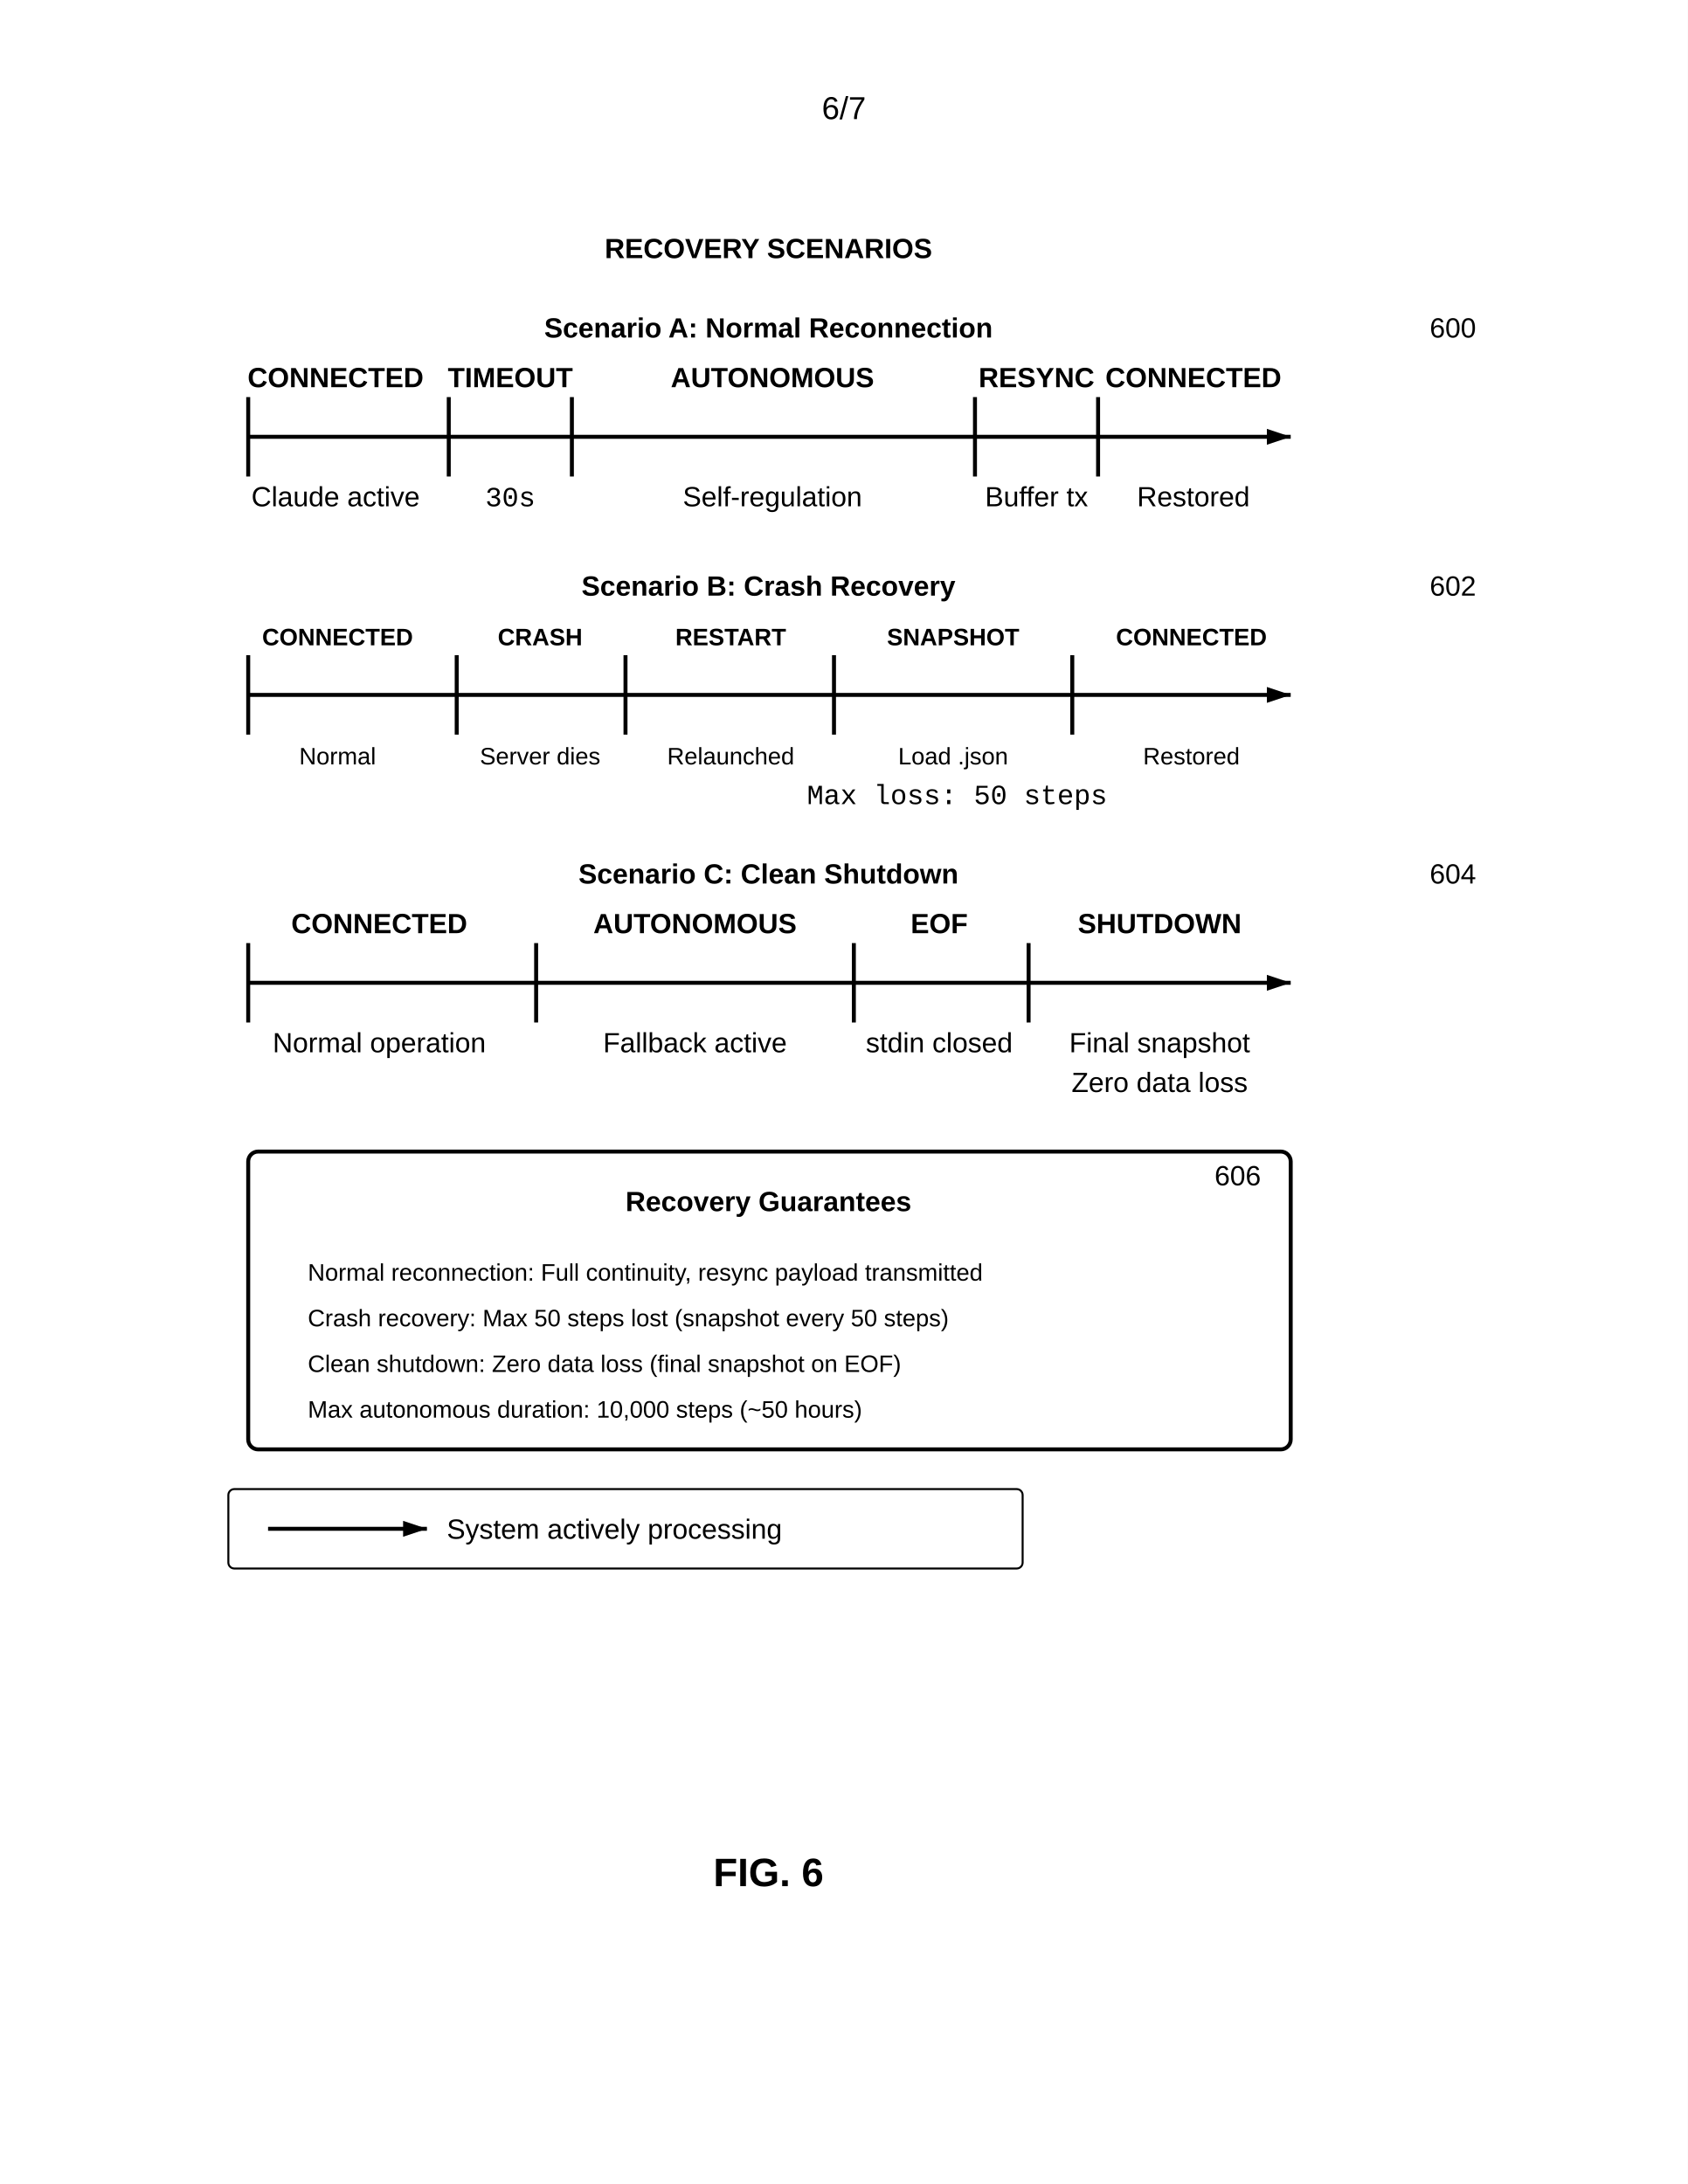
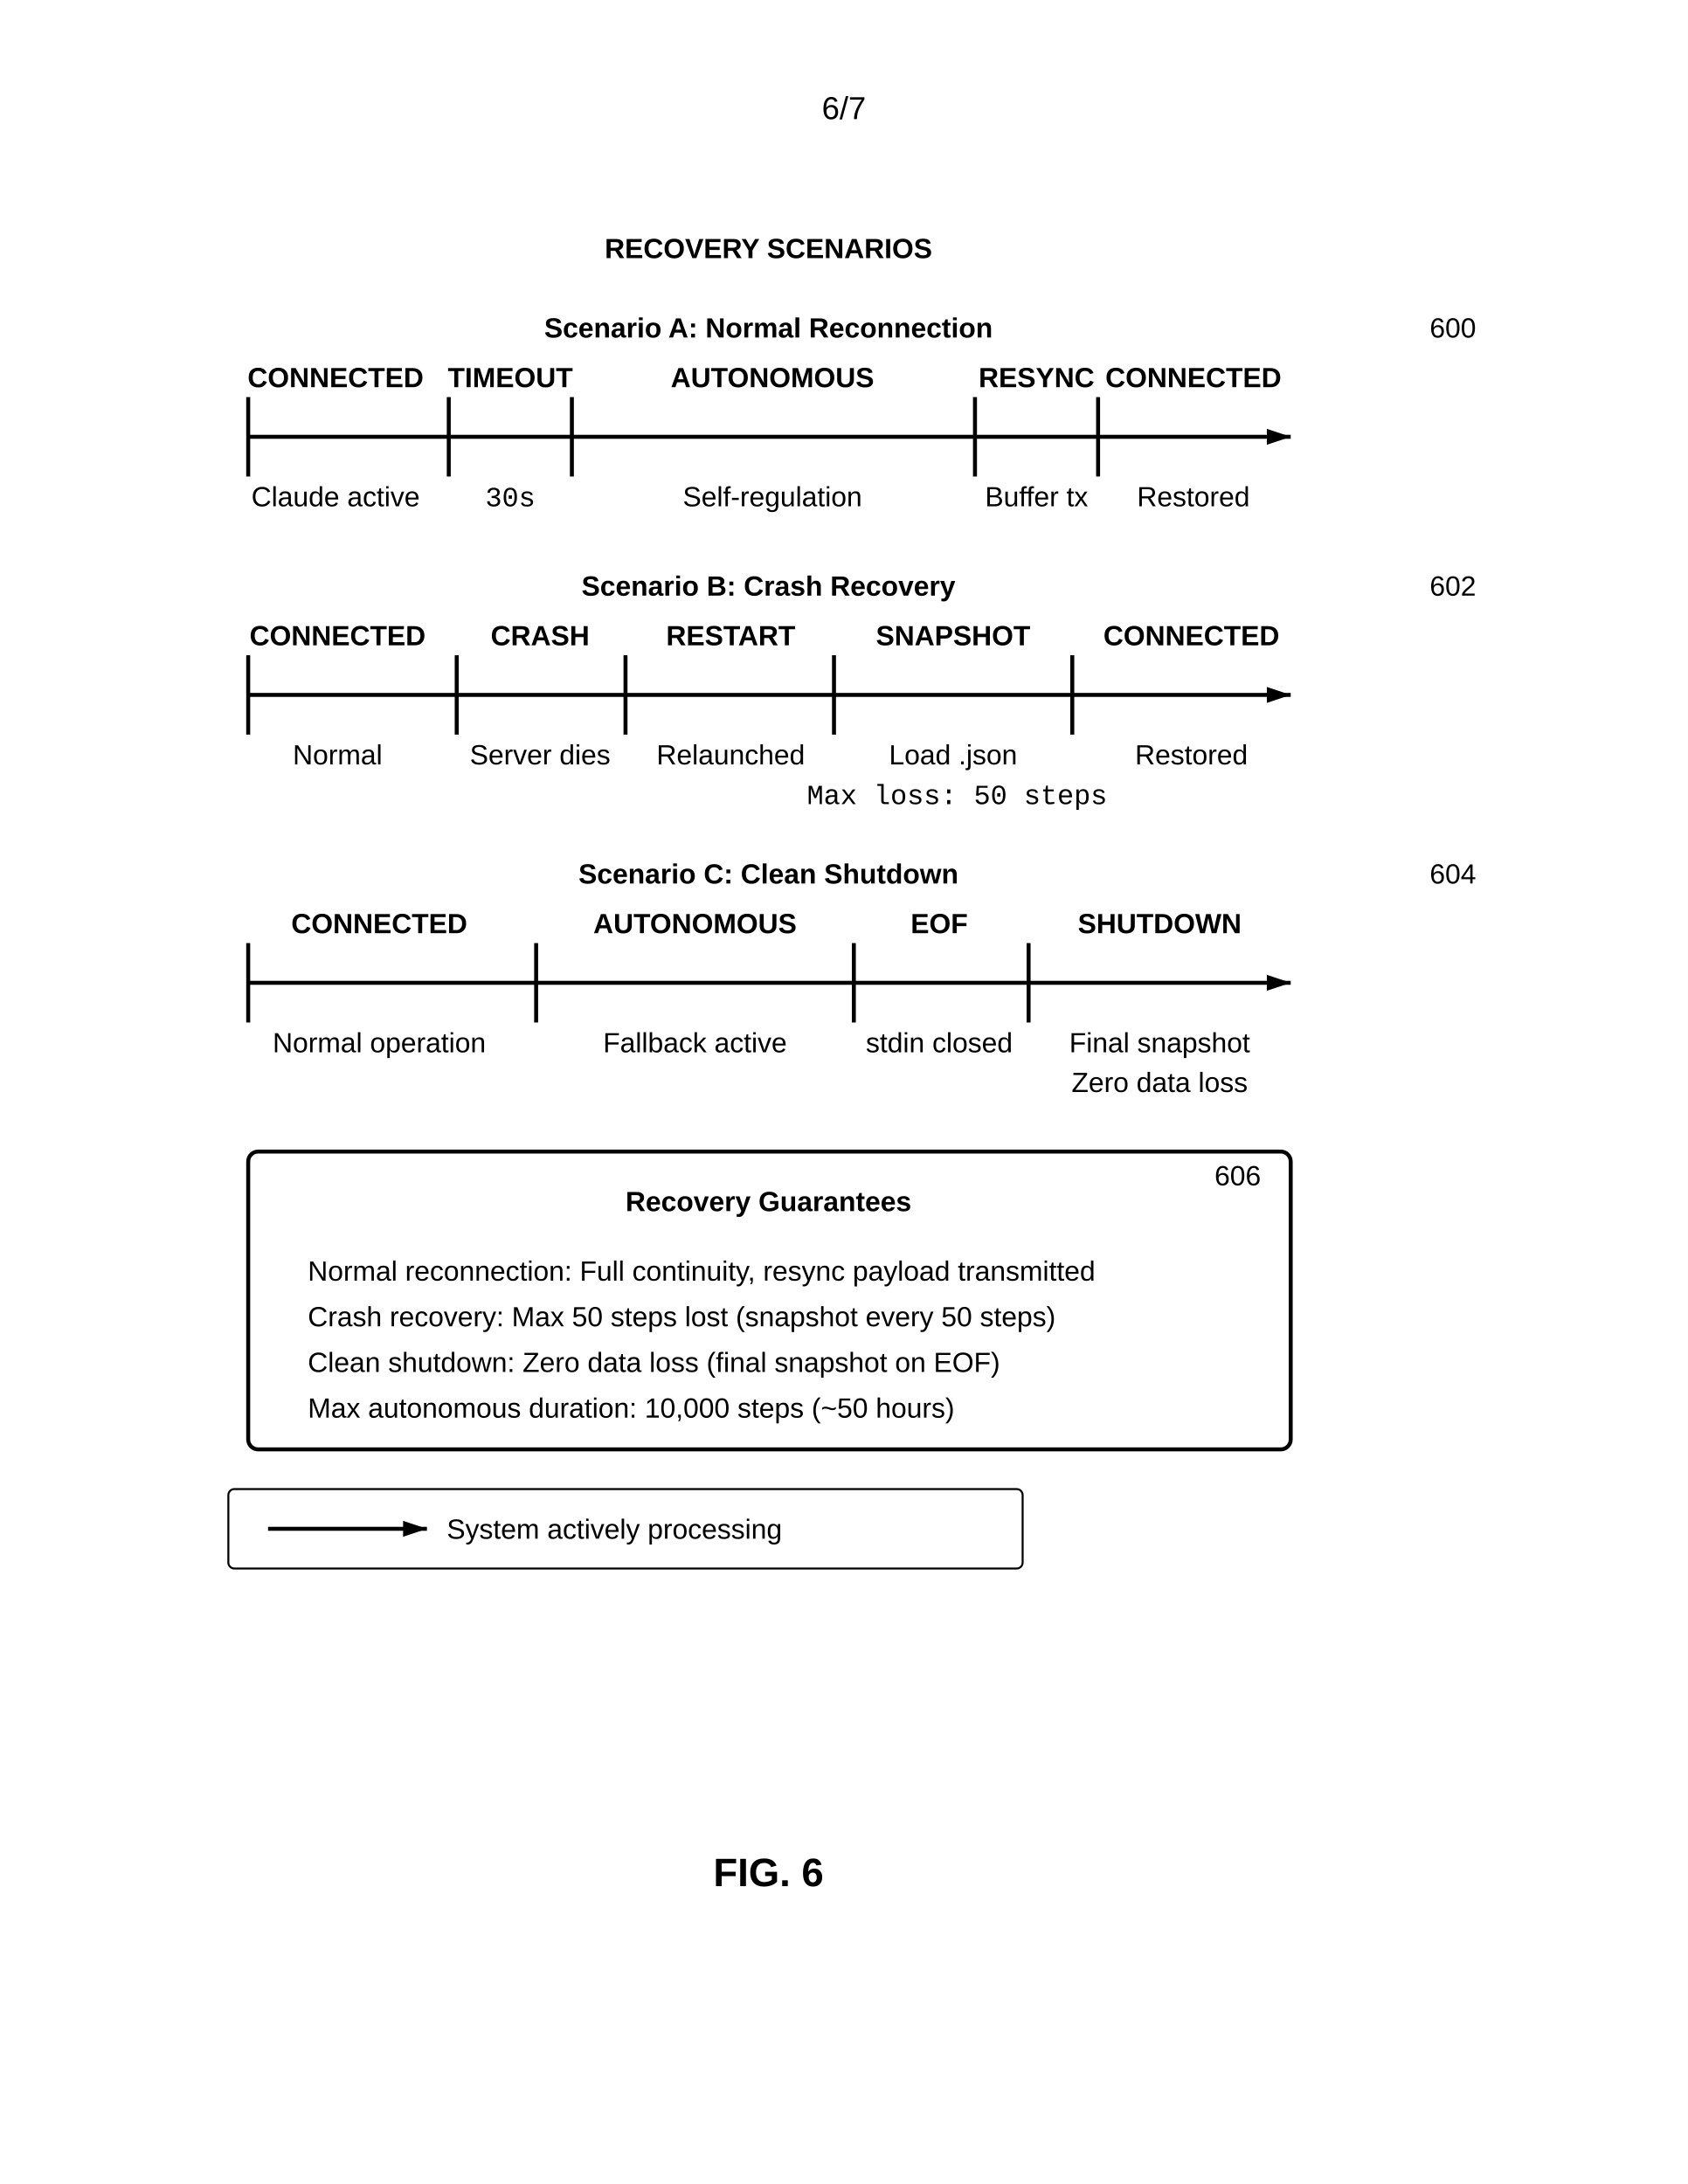
<svg xmlns="http://www.w3.org/2000/svg" width="8.5in" height="11in" viewBox="0 0 850 1100">
  <defs>
    <marker id="ah" markerWidth="6" markerHeight="4" refX="6" refY="2" orient="auto">
      <polygon points="0 0, 6 2, 0 4" fill="black" />
    </marker>
  </defs>
  <rect width="100%" height="100%" fill="white" />
  <text x="425" y="60" font-family="Arial, sans-serif" font-size="16" text-anchor="middle">6/7</text>
  <text x="387" y="130" font-family="Arial, sans-serif" font-size="14" font-weight="bold" text-anchor="middle">RECOVERY SCENARIOS</text>
  <text x="720" y="170" font-family="Arial, sans-serif" font-size="14" text-anchor="start">600</text>
  <text x="387" y="170" font-family="Arial, sans-serif" font-size="14" font-weight="bold" text-anchor="middle">Scenario A: Normal Reconnection</text>
  <line x1="125" y1="220" x2="650" y2="220" stroke="black" stroke-width="2" marker-end="url(#ah)" />
  <line x1="125" y1="200" x2="125" y2="240" stroke="black" stroke-width="2" />
  <text x="169" y="195" font-family="Arial, sans-serif" font-size="14" font-weight="bold" text-anchor="middle">CONNECTED</text>
  <text x="169" y="255" font-family="Arial, sans-serif" font-size="14" text-anchor="middle">Claude active</text>
  <line x1="226" y1="200" x2="226" y2="240" stroke="black" stroke-width="2" />
  <text x="257" y="195" font-family="Arial, sans-serif" font-size="14" font-weight="bold" text-anchor="middle">TIMEOUT</text>
  <text x="257" y="255" font-family="Courier New, monospace" font-size="14" text-anchor="middle">30s</text>
  <line x1="288" y1="200" x2="288" y2="240" stroke="black" stroke-width="2" />
  <text x="389" y="195" font-family="Arial, sans-serif" font-size="14" font-weight="bold" text-anchor="middle">AUTONOMOUS</text>
  <text x="389" y="255" font-family="Arial, sans-serif" font-size="14" text-anchor="middle">Self-regulation</text>
  <line x1="491" y1="200" x2="491" y2="240" stroke="black" stroke-width="2" />
  <text x="522" y="195" font-family="Arial, sans-serif" font-size="14" font-weight="bold" text-anchor="middle">RESYNC</text>
  <text x="522" y="255" font-family="Arial, sans-serif" font-size="14" text-anchor="middle">Buffer tx</text>
  <line x1="553" y1="200" x2="553" y2="240" stroke="black" stroke-width="2" />
  <text x="601" y="195" font-family="Arial, sans-serif" font-size="14" font-weight="bold" text-anchor="middle">CONNECTED</text>
  <text x="601" y="255" font-family="Arial, sans-serif" font-size="14" text-anchor="middle">Restored</text>
  <text x="720" y="300" font-family="Arial, sans-serif" font-size="14" text-anchor="start">602</text>
  <text x="387" y="300" font-family="Arial, sans-serif" font-size="14" font-weight="bold" text-anchor="middle">Scenario B: Crash Recovery</text>
  <line x1="125" y1="350" x2="650" y2="350" stroke="black" stroke-width="2" marker-end="url(#ah)" />
  <line x1="125" y1="330" x2="125" y2="370" stroke="black" stroke-width="2" />
-   <text x="170" y="325" font-family="Arial, sans-serif" font-size="12" font-weight="bold" text-anchor="middle">CONNECTED</text>
-   <text x="170" y="385" font-family="Arial, sans-serif" font-size="12" text-anchor="middle">Normal</text>
+   <text x="170" y="325" font-family="Arial, sans-serif" font-size="14" font-weight="bold" text-anchor="middle">CONNECTED</text>
+   <text x="170" y="385" font-family="Arial, sans-serif" font-size="14" text-anchor="middle">Normal</text>
  <line x1="230" y1="330" x2="230" y2="370" stroke="black" stroke-width="2" />
-   <text x="272" y="325" font-family="Arial, sans-serif" font-size="12" font-weight="bold" text-anchor="middle">CRASH</text>
-   <text x="272" y="385" font-family="Arial, sans-serif" font-size="12" text-anchor="middle">Server dies</text>
+   <text x="272" y="325" font-family="Arial, sans-serif" font-size="14" font-weight="bold" text-anchor="middle">CRASH</text>
+   <text x="272" y="385" font-family="Arial, sans-serif" font-size="14" text-anchor="middle">Server dies</text>
  <line x1="315" y1="330" x2="315" y2="370" stroke="black" stroke-width="2" />
-   <text x="368" y="325" font-family="Arial, sans-serif" font-size="12" font-weight="bold" text-anchor="middle">RESTART</text>
-   <text x="368" y="385" font-family="Arial, sans-serif" font-size="12" text-anchor="middle">Relaunched</text>
+   <text x="368" y="325" font-family="Arial, sans-serif" font-size="14" font-weight="bold" text-anchor="middle">RESTART</text>
+   <text x="368" y="385" font-family="Arial, sans-serif" font-size="14" text-anchor="middle">Relaunched</text>
  <line x1="420" y1="330" x2="420" y2="370" stroke="black" stroke-width="2" />
-   <text x="480" y="325" font-family="Arial, sans-serif" font-size="12" font-weight="bold" text-anchor="middle">SNAPSHOT</text>
-   <text x="480" y="385" font-family="Arial, sans-serif" font-size="12" text-anchor="middle">Load .json</text>
+   <text x="480" y="325" font-family="Arial, sans-serif" font-size="14" font-weight="bold" text-anchor="middle">SNAPSHOT</text>
+   <text x="480" y="385" font-family="Arial, sans-serif" font-size="14" text-anchor="middle">Load .json</text>
  <line x1="540" y1="330" x2="540" y2="370" stroke="black" stroke-width="2" />
-   <text x="600" y="325" font-family="Arial, sans-serif" font-size="12" font-weight="bold" text-anchor="middle">CONNECTED</text>
-   <text x="600" y="385" font-family="Arial, sans-serif" font-size="12" text-anchor="middle">Restored</text>
+   <text x="600" y="325" font-family="Arial, sans-serif" font-size="14" font-weight="bold" text-anchor="middle">CONNECTED</text>
+   <text x="600" y="385" font-family="Arial, sans-serif" font-size="14" text-anchor="middle">Restored</text>
  <text x="482" y="405" font-family="Courier New, monospace" font-size="14" text-anchor="middle">Max loss: 50 steps</text>
  <text x="720" y="445" font-family="Arial, sans-serif" font-size="14" text-anchor="start">604</text>
  <text x="387" y="445" font-family="Arial, sans-serif" font-size="14" font-weight="bold" text-anchor="middle">Scenario C: Clean Shutdown</text>
  <line x1="125" y1="495" x2="650" y2="495" stroke="black" stroke-width="2" marker-end="url(#ah)" />
  <line x1="125" y1="475" x2="125" y2="515" stroke="black" stroke-width="2" />
  <text x="191" y="470" font-family="Arial, sans-serif" font-size="14" font-weight="bold" text-anchor="middle">CONNECTED</text>
  <text x="191" y="530" font-family="Arial, sans-serif" font-size="14" text-anchor="middle">Normal operation</text>
  <line x1="270" y1="475" x2="270" y2="515" stroke="black" stroke-width="2" />
  <text x="350" y="470" font-family="Arial, sans-serif" font-size="14" font-weight="bold" text-anchor="middle">AUTONOMOUS</text>
  <text x="350" y="530" font-family="Arial, sans-serif" font-size="14" text-anchor="middle">Fallback active</text>
  <line x1="430" y1="475" x2="430" y2="515" stroke="black" stroke-width="2" />
  <text x="473" y="470" font-family="Arial, sans-serif" font-size="14" font-weight="bold" text-anchor="middle">EOF</text>
  <text x="473" y="530" font-family="Arial, sans-serif" font-size="14" text-anchor="middle">stdin closed</text>
  <line x1="518" y1="475" x2="518" y2="515" stroke="black" stroke-width="2" />
  <text x="584" y="470" font-family="Arial, sans-serif" font-size="14" font-weight="bold" text-anchor="middle">SHUTDOWN</text>
  <text x="584" y="530" font-family="Arial, sans-serif" font-size="14" text-anchor="middle">Final snapshot</text>
  <text x="584" y="550" font-family="Arial, sans-serif" font-size="14" text-anchor="middle">Zero data loss</text>
  <rect x="125" y="580" width="525" height="150" rx="5" fill="none" stroke="black" stroke-width="2" />
  <text x="635" y="597" font-family="Arial, sans-serif" font-size="14" text-anchor="end">606</text>
  <text x="387" y="610" font-family="Arial, sans-serif" font-size="14" font-weight="bold" text-anchor="middle">Recovery Guarantees</text>
-   <text x="155" y="645" font-family="Arial, sans-serif" font-size="12" text-anchor="start">Normal reconnection: Full continuity, resync payload transmitted</text>
-   <text x="155" y="668" font-family="Arial, sans-serif" font-size="12" text-anchor="start">Crash recovery: Max 50 steps lost (snapshot every 50 steps)</text>
-   <text x="155" y="691" font-family="Arial, sans-serif" font-size="12" text-anchor="start">Clean shutdown: Zero data loss (final snapshot on EOF)</text>
-   <text x="155" y="714" font-family="Arial, sans-serif" font-size="12" text-anchor="start">Max autonomous duration: 10,000 steps (~50 hours)</text>
+   <text x="155" y="645" font-family="Arial, sans-serif" font-size="14" text-anchor="start">Normal reconnection: Full continuity, resync payload transmitted</text>
+   <text x="155" y="668" font-family="Arial, sans-serif" font-size="14" text-anchor="start">Crash recovery: Max 50 steps lost (snapshot every 50 steps)</text>
+   <text x="155" y="691" font-family="Arial, sans-serif" font-size="14" text-anchor="start">Clean shutdown: Zero data loss (final snapshot on EOF)</text>
+   <text x="155" y="714" font-family="Arial, sans-serif" font-size="14" text-anchor="start">Max autonomous duration: 10,000 steps (~50 hours)</text>
  <rect x="115" y="750" width="400" height="40" rx="3" fill="none" stroke="black" stroke-width="1" />
  <line x1="135" y1="770" x2="215" y2="770" stroke="black" stroke-width="2" marker-end="url(#ah)" />
  <text x="225" y="775" font-family="Arial, sans-serif" font-size="14" text-anchor="start">System actively processing</text>
  <text x="387" y="950" font-family="Arial, sans-serif" font-size="20" font-weight="bold" text-anchor="middle">FIG. 6</text>
</svg>
